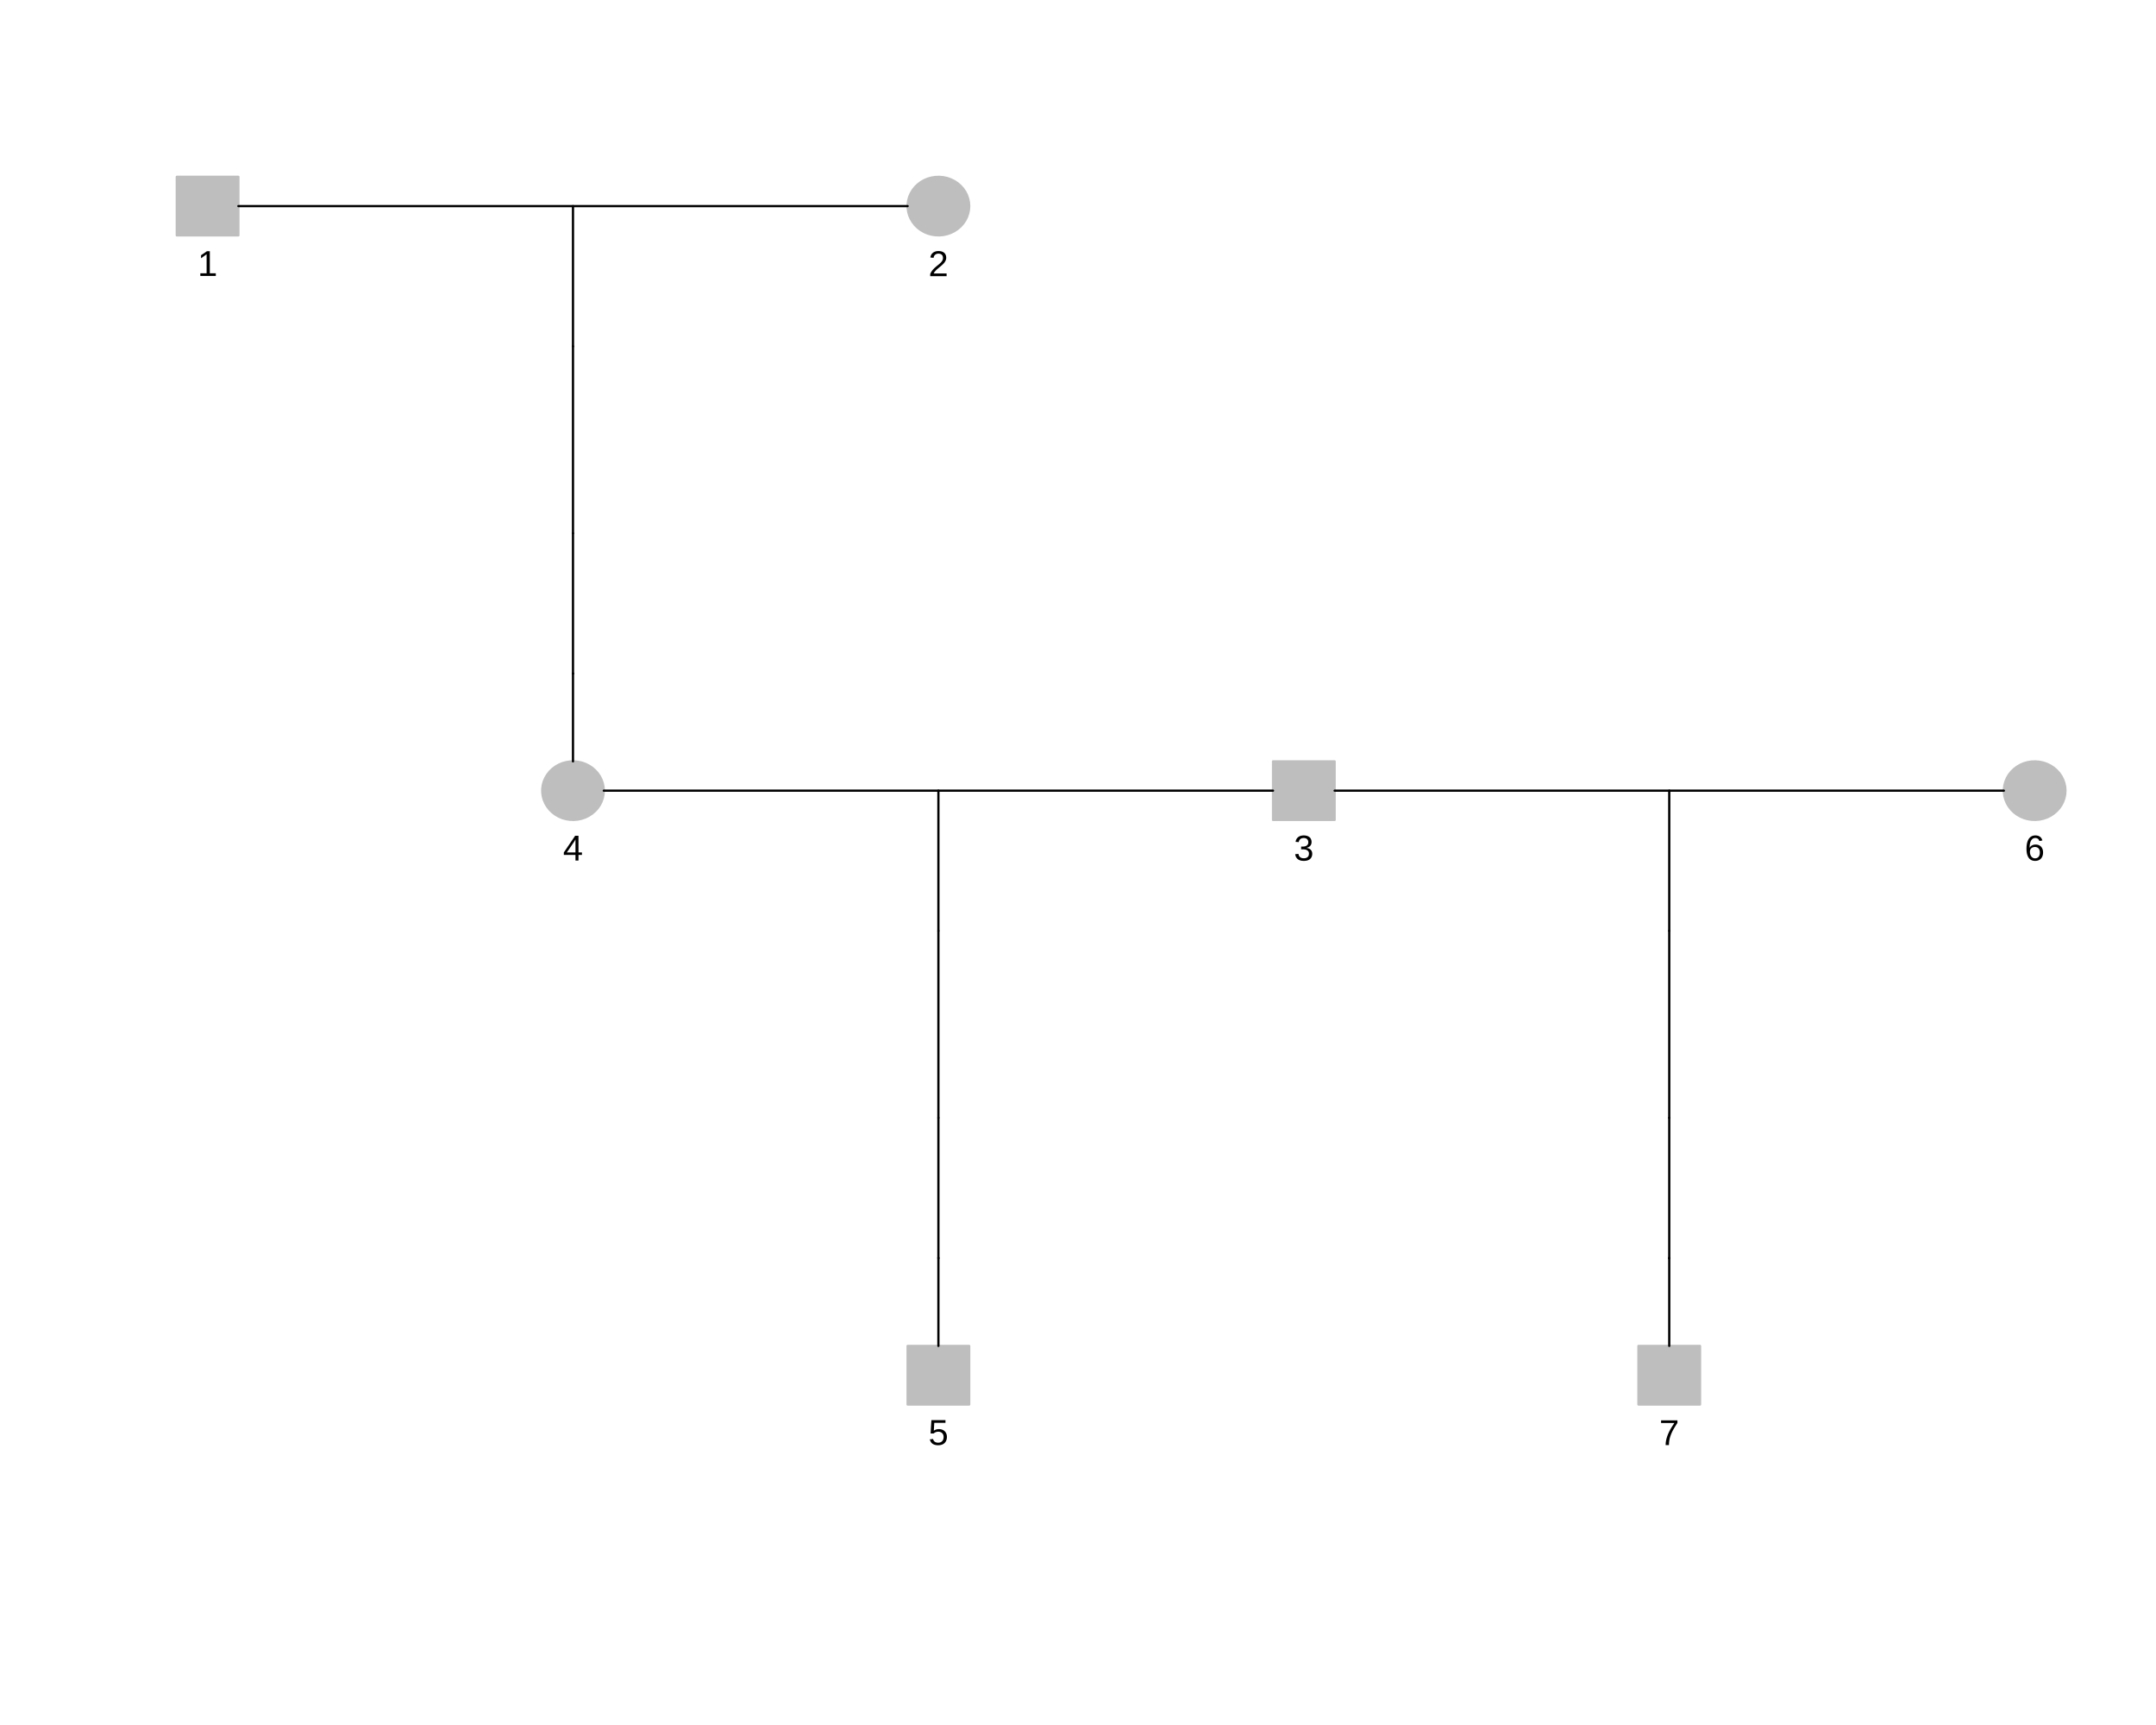
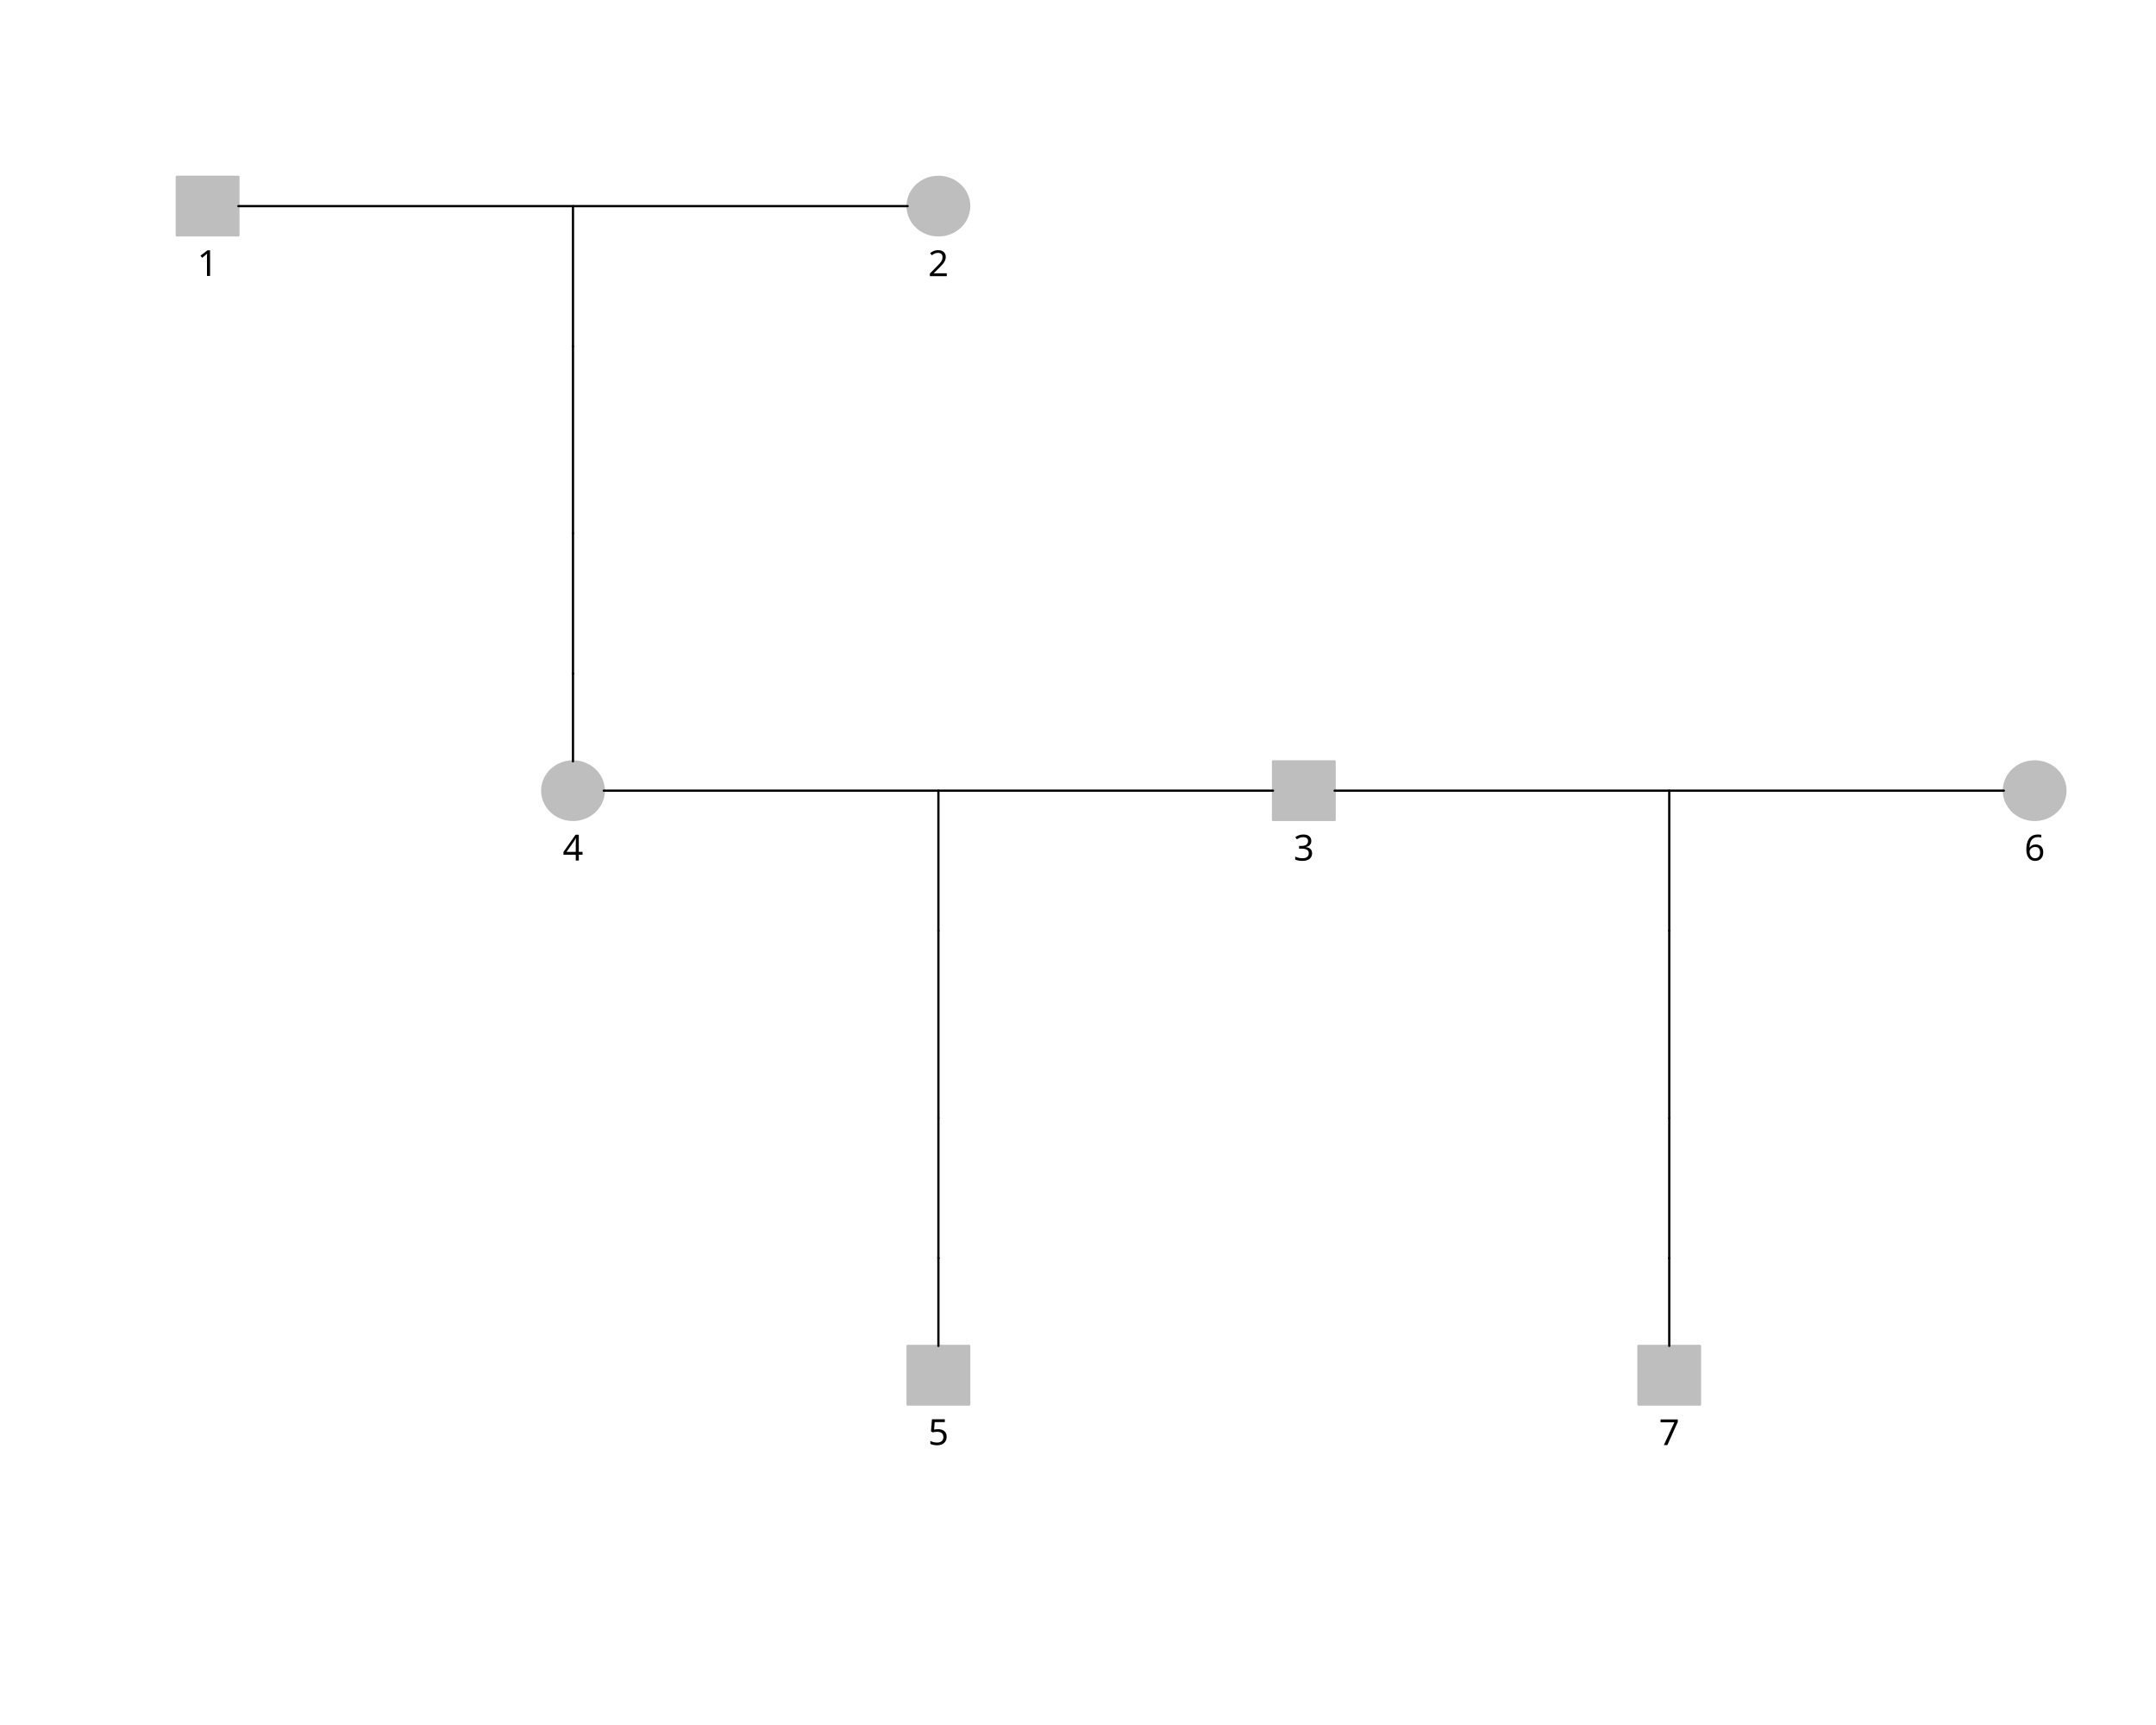
<svg xmlns="http://www.w3.org/2000/svg" class="svglite" data-engine-version="2.0" width="720.00pt" height="576.00pt" viewBox="0 0 720.00 576.00">
  <defs>
    <style type="text/css">
    .svglite line, .svglite polyline, .svglite polygon, .svglite path, .svglite rect, .svglite circle {
      fill: none;
      stroke: #000000;
      stroke-linecap: round;
      stroke-linejoin: round;
      stroke-miterlimit: 10.00;
    }
  </style>
  </defs>
  <rect width="100%" height="100%" style="stroke: none; fill: #FFFFFF;" />
  <defs>
    <clipPath id="cpMC4wMHw3MjAuMDB8MC4wMHw1NzYuMDA=">
      <rect x="0.00" y="0.00" width="720.00" height="576.00" />
    </clipPath>
  </defs>
  <g clip-path="url(#cpMC4wMHw3MjAuMDB8MC4wMHw1NzYuMDA=)">
    <polygon points="59.04,59.04 59.04,78.60 79.61,78.60 79.61,59.04 " style="stroke-width: 0.75; stroke: #BEBEBE; fill: #BEBEBE;" />
    <polygon points="201.64,264.01 201.55,265.26 201.30,266.49 200.89,267.68 200.32,268.81 199.60,269.86 198.74,270.81 197.77,271.65 196.69,272.37 195.52,272.95 194.28,273.38 193.00,273.66 191.68,273.78 190.37,273.74 189.07,273.54 187.80,273.19 186.60,272.68 185.47,272.03 184.44,271.25 183.52,270.35 182.74,269.34 182.09,268.25 181.59,267.09 181.26,265.88 181.09,264.64 181.09,263.38 181.26,262.14 181.59,260.93 182.09,259.77 182.74,258.67 183.52,257.67 184.44,256.77 185.47,255.99 186.60,255.34 187.80,254.83 189.07,254.48 190.37,254.28 191.68,254.24 193.00,254.36 194.28,254.63 195.52,255.07 196.69,255.65 197.77,256.36 198.74,257.21 199.60,258.16 200.32,259.21 200.89,260.34 201.30,261.53 201.55,262.76 201.64,264.01 " style="stroke-width: 0.75; stroke: #BEBEBE; fill: #BEBEBE;" />
    <polygon points="303.10,449.42 303.10,468.98 323.67,468.98 323.67,449.42 " style="stroke-width: 0.75; stroke: #BEBEBE; fill: #BEBEBE;" />
    <polygon points="323.67,68.82 323.58,70.07 323.33,71.30 322.92,72.49 322.35,73.62 321.63,74.67 320.77,75.62 319.80,76.46 318.72,77.18 317.55,77.76 316.31,78.19 315.03,78.47 313.71,78.59 312.40,78.55 311.10,78.35 309.83,78.00 308.63,77.49 307.50,76.84 306.47,76.06 305.55,75.16 304.77,74.15 304.12,73.06 303.62,71.90 303.29,70.69 303.12,69.44 303.12,68.19 303.29,66.95 303.62,65.74 304.12,64.58 304.77,63.48 305.55,62.48 306.47,61.58 307.50,60.80 308.63,60.15 309.83,59.64 311.10,59.29 312.40,59.09 313.71,59.05 315.03,59.17 316.31,59.44 317.55,59.88 318.72,60.46 319.80,61.17 320.77,62.02 321.63,62.97 322.35,64.02 322.92,65.15 323.33,66.34 323.58,67.57 323.67,68.82 " style="stroke-width: 0.75; stroke: #BEBEBE; fill: #BEBEBE;" />
    <polygon points="425.13,254.23 425.13,273.79 445.70,273.79 445.70,254.23 " style="stroke-width: 0.75; stroke: #BEBEBE; fill: #BEBEBE;" />
    <polygon points="547.16,449.42 547.16,468.98 567.73,468.98 567.73,449.42 " style="stroke-width: 0.75; stroke: #BEBEBE; fill: #BEBEBE;" />
    <polygon points="689.76,264.01 689.68,265.26 689.42,266.49 689.01,267.68 688.44,268.81 687.72,269.86 686.86,270.81 685.89,271.65 684.81,272.37 683.64,272.95 682.40,273.38 681.12,273.66 679.81,273.78 678.49,273.74 677.19,273.54 675.92,273.19 674.72,272.68 673.59,272.03 672.56,271.25 671.65,270.35 670.86,269.34 670.21,268.25 669.72,267.09 669.38,265.88 669.21,264.64 669.21,263.38 669.38,262.14 669.72,260.93 670.21,259.77 670.86,258.67 671.65,257.67 672.56,256.77 673.59,255.99 674.72,255.34 675.92,254.83 677.19,254.48 678.49,254.28 679.81,254.24 681.12,254.36 682.40,254.63 683.64,255.07 684.81,255.65 685.89,256.36 686.86,257.21 687.72,258.16 688.44,259.21 689.01,260.34 689.42,261.53 689.68,262.76 689.76,264.01 " style="stroke-width: 0.75; stroke: #BEBEBE; fill: #BEBEBE;" />
-     <path d="M 66.90 92.15 L 66.90 91.25 L 69.00 91.25 L 69.00 84.90 L 67.14 86.23 L 67.14 85.23 L 69.09 83.89 L 70.07 83.89 L 70.07 91.25 L 72.07 91.25 L 72.07 92.15 L 66.90 92.15 Z" style="fill-rule: nonzero; fill: #000000; stroke-width: 0.75; stroke: none;" />
-     <path d="M 193.18 285.47 L 193.18 287.34 L 192.18 287.34 L 192.18 285.47 L 188.29 285.47 L 188.29 284.65 L 192.07 279.08 L 193.18 279.08 L 193.18 284.64 L 194.34 284.64 L 194.34 285.47 L 193.18 285.47 ZM 192.18 280.27 L 192.18 280.27 L 192.18 280.28 L 192.18 280.29 L 192.17 280.29 L 192.17 280.30 L 192.16 280.32 L 192.16 280.33 L 192.15 280.34 L 192.14 280.36 L 192.13 280.37 L 192.12 280.39 L 192.12 280.39 L 192.12 280.41 L 192.11 280.42 L 192.10 280.44 L 192.09 280.46 L 192.08 280.48 L 192.06 280.50 L 192.05 280.52 L 192.04 280.54 L 192.03 280.56 L 192.02 280.58 L 192.02 280.58 L 192.01 280.60 L 192.00 280.62 L 191.98 280.64 L 191.97 280.66 L 191.96 280.68 L 191.95 280.70 L 191.93 280.73 L 191.92 280.75 L 191.91 280.77 L 191.90 280.79 L 191.90 280.79 L 191.88 280.81 L 191.87 280.83 L 191.86 280.85 L 191.85 280.87 L 191.84 280.89 L 191.83 280.91 L 191.82 280.92 L 191.81 280.94 L 191.80 280.95 L 191.79 280.97 L 189.68 284.09 L 189.68 284.09 L 189.67 284.10 L 189.66 284.11 L 189.66 284.12 L 189.65 284.13 L 189.64 284.14 L 189.63 284.15 L 189.62 284.17 L 189.61 284.18 L 189.60 284.19 L 189.59 284.21 L 189.59 284.21 L 189.58 284.22 L 189.57 284.24 L 189.56 284.26 L 189.54 284.27 L 189.53 284.29 L 189.52 284.30 L 189.51 284.32 L 189.50 284.33 L 189.49 284.35 L 189.48 284.37 L 189.48 284.37 L 189.46 284.38 L 189.45 284.40 L 189.44 284.41 L 189.43 284.43 L 189.42 284.44 L 189.41 284.46 L 189.39 284.47 L 189.38 284.49 L 189.37 284.50 L 189.36 284.52 L 189.36 284.52 L 189.35 284.53 L 189.34 284.55 L 189.33 284.56 L 189.32 284.57 L 189.31 284.59 L 189.30 284.60 L 189.29 284.61 L 189.28 284.62 L 189.27 284.63 L 189.27 284.64 L 192.18 284.64 L 192.18 280.27 Z" style="fill-rule: nonzero; fill: #000000; stroke-width: 0.75; stroke: none;" />
-     <path d="M 316.22 479.78 L 316.22 479.78 L 316.22 479.90 L 316.21 480.02 L 316.20 480.14 L 316.19 480.26 L 316.17 480.38 L 316.15 480.49 L 316.13 480.60 L 316.10 480.71 L 316.07 480.81 L 316.03 480.92 L 316.03 480.92 L 315.99 481.02 L 315.95 481.12 L 315.90 481.21 L 315.85 481.31 L 315.80 481.40 L 315.74 481.49 L 315.68 481.57 L 315.61 481.65 L 315.55 481.73 L 315.47 481.81 L 315.47 481.81 L 315.40 481.88 L 315.32 481.95 L 315.24 482.01 L 315.15 482.08 L 315.06 482.14 L 314.97 482.19 L 314.87 482.24 L 314.77 482.29 L 314.66 482.34 L 314.55 482.38 L 314.55 482.38 L 314.44 482.42 L 314.33 482.46 L 314.21 482.49 L 314.09 482.51 L 313.96 482.54 L 313.84 482.55 L 313.70 482.57 L 313.57 482.58 L 313.43 482.58 L 313.29 482.59 L 313.29 482.59 L 313.16 482.59 L 313.03 482.58 L 312.91 482.57 L 312.79 482.56 L 312.68 482.55 L 312.57 482.53 L 312.46 482.51 L 312.35 482.49 L 312.25 482.46 L 312.15 482.43 L 312.15 482.43 L 312.06 482.40 L 311.97 482.37 L 311.88 482.33 L 311.79 482.29 L 311.71 482.25 L 311.63 482.21 L 311.55 482.17 L 311.48 482.12 L 311.41 482.07 L 311.34 482.02 L 311.34 482.02 L 311.27 481.96 L 311.21 481.91 L 311.15 481.85 L 311.09 481.79 L 311.04 481.73 L 310.98 481.66 L 310.94 481.60 L 310.89 481.53 L 310.84 481.46 L 310.80 481.39 L 310.80 481.39 L 310.77 481.32 L 310.73 481.25 L 310.70 481.17 L 310.67 481.10 L 310.64 481.02 L 310.61 480.94 L 310.59 480.87 L 310.57 480.79 L 310.55 480.71 L 310.53 480.62 L 311.59 480.50 L 311.59 480.50 L 311.61 480.55 L 311.62 480.59 L 311.64 480.64 L 311.65 480.69 L 311.67 480.73 L 311.69 480.78 L 311.71 480.82 L 311.73 480.87 L 311.75 480.91 L 311.78 480.96 L 311.78 480.96 L 311.80 481.00 L 311.83 481.04 L 311.85 481.08 L 311.88 481.12 L 311.91 481.16 L 311.95 481.20 L 311.98 481.24 L 312.02 481.28 L 312.05 481.32 L 312.09 481.35 L 312.09 481.35 L 312.13 481.38 L 312.18 481.42 L 312.22 481.45 L 312.27 481.48 L 312.32 481.50 L 312.37 481.53 L 312.42 481.56 L 312.48 481.58 L 312.53 481.60 L 312.59 481.63 L 312.59 481.63 L 312.65 481.64 L 312.72 481.66 L 312.78 481.68 L 312.85 481.69 L 312.92 481.70 L 312.99 481.71 L 313.07 481.72 L 313.15 481.72 L 313.23 481.72 L 313.31 481.73 L 313.31 481.73 L 313.39 481.72 L 313.47 481.72 L 313.55 481.71 L 313.63 481.71 L 313.70 481.69 L 313.78 481.68 L 313.85 481.67 L 313.92 481.65 L 313.99 481.63 L 314.06 481.60 L 314.06 481.60 L 314.12 481.58 L 314.19 481.55 L 314.25 481.51 L 314.31 481.48 L 314.36 481.44 L 314.42 481.41 L 314.47 481.36 L 314.53 481.32 L 314.58 481.28 L 314.62 481.23 L 314.62 481.23 L 314.67 481.18 L 314.72 481.12 L 314.76 481.07 L 314.80 481.01 L 314.84 480.95 L 314.87 480.89 L 314.91 480.83 L 314.94 480.76 L 314.97 480.69 L 314.99 480.62 L 314.99 480.62 L 315.02 480.55 L 315.04 480.48 L 315.06 480.40 L 315.08 480.32 L 315.09 480.24 L 315.10 480.16 L 315.11 480.07 L 315.12 479.98 L 315.12 479.90 L 315.12 479.80 L 315.12 479.80 L 315.12 479.73 L 315.12 479.65 L 315.11 479.58 L 315.10 479.51 L 315.09 479.44 L 315.08 479.37 L 315.06 479.30 L 315.04 479.24 L 315.02 479.17 L 315.00 479.11 L 315.00 479.11 L 314.97 479.04 L 314.95 478.98 L 314.92 478.92 L 314.88 478.86 L 314.85 478.81 L 314.81 478.75 L 314.78 478.70 L 314.73 478.65 L 314.69 478.60 L 314.65 478.56 L 314.65 478.56 L 314.60 478.51 L 314.55 478.47 L 314.50 478.42 L 314.45 478.39 L 314.39 478.35 L 314.34 478.31 L 314.28 478.28 L 314.21 478.25 L 314.15 478.22 L 314.08 478.19 L 314.08 478.19 L 314.02 478.17 L 313.95 478.15 L 313.88 478.13 L 313.81 478.11 L 313.73 478.10 L 313.66 478.08 L 313.58 478.08 L 313.50 478.07 L 313.42 478.06 L 313.33 478.06 L 313.33 478.06 L 313.28 478.06 L 313.23 478.07 L 313.18 478.07 L 313.13 478.07 L 313.08 478.08 L 313.03 478.08 L 312.99 478.09 L 312.94 478.09 L 312.89 478.10 L 312.85 478.11 L 312.85 478.11 L 312.80 478.12 L 312.76 478.13 L 312.72 478.14 L 312.68 478.15 L 312.63 478.17 L 312.59 478.18 L 312.55 478.19 L 312.51 478.21 L 312.47 478.22 L 312.43 478.24 L 312.43 478.24 L 312.40 478.26 L 312.36 478.27 L 312.32 478.29 L 312.29 478.31 L 312.25 478.33 L 312.22 478.35 L 312.18 478.37 L 312.15 478.39 L 312.12 478.41 L 312.09 478.43 L 312.09 478.43 L 312.06 478.45 L 312.03 478.48 L 312.00 478.50 L 311.97 478.52 L 311.94 478.54 L 311.91 478.56 L 311.88 478.59 L 311.85 478.61 L 311.83 478.63 L 311.80 478.66 L 310.77 478.66 L 311.04 474.21 L 315.74 474.21 L 315.74 475.11 L 312.00 475.11 L 311.85 477.73 L 311.85 477.73 L 311.90 477.69 L 311.96 477.65 L 312.03 477.61 L 312.09 477.57 L 312.16 477.53 L 312.23 477.49 L 312.31 477.46 L 312.39 477.42 L 312.47 477.39 L 312.55 477.36 L 312.55 477.36 L 312.64 477.33 L 312.72 477.30 L 312.82 477.28 L 312.91 477.26 L 313.01 477.24 L 313.11 477.23 L 313.22 477.22 L 313.33 477.21 L 313.44 477.20 L 313.55 477.20 L 313.55 477.20 L 313.67 477.20 L 313.79 477.21 L 313.91 477.22 L 314.02 477.23 L 314.14 477.25 L 314.25 477.27 L 314.35 477.29 L 314.46 477.32 L 314.56 477.35 L 314.66 477.39 L 314.66 477.39 L 314.76 477.43 L 314.85 477.47 L 314.94 477.52 L 315.03 477.56 L 315.11 477.62 L 315.20 477.67 L 315.28 477.73 L 315.35 477.79 L 315.43 477.86 L 315.50 477.92 L 315.50 477.92 L 315.56 477.99 L 315.63 478.06 L 315.69 478.14 L 315.75 478.22 L 315.80 478.30 L 315.85 478.38 L 315.90 478.46 L 315.95 478.55 L 315.99 478.64 L 316.03 478.74 L 316.03 478.74 L 316.07 478.83 L 316.10 478.93 L 316.13 479.03 L 316.15 479.13 L 316.17 479.24 L 316.19 479.34 L 316.20 479.45 L 316.21 479.56 L 316.22 479.67 L 316.22 479.78 Z" style="fill-rule: nonzero; fill: #000000; stroke-width: 0.75; stroke: none;" />
-     <path d="M 310.65 92.21 L 310.65 91.47 L 310.65 91.47 L 310.71 91.33 L 310.78 91.20 L 310.84 91.07 L 310.91 90.94 L 310.98 90.82 L 311.06 90.70 L 311.13 90.59 L 311.21 90.47 L 311.29 90.36 L 311.38 90.26 L 311.38 90.26 L 311.47 90.15 L 311.55 90.05 L 311.64 89.95 L 311.73 89.85 L 311.82 89.76 L 311.91 89.66 L 312.01 89.57 L 312.10 89.48 L 312.19 89.39 L 312.29 89.31 L 312.29 89.31 L 312.38 89.22 L 312.48 89.14 L 312.57 89.06 L 312.66 88.98 L 312.76 88.90 L 312.85 88.82 L 312.94 88.74 L 313.04 88.67 L 313.13 88.59 L 313.22 88.52 L 313.22 88.52 L 313.32 88.45 L 313.41 88.37 L 313.50 88.30 L 313.58 88.23 L 313.67 88.15 L 313.75 88.08 L 313.83 88.01 L 313.91 87.94 L 313.99 87.86 L 314.07 87.79 L 314.07 87.79 L 314.14 87.72 L 314.21 87.64 L 314.28 87.57 L 314.34 87.49 L 314.41 87.42 L 314.46 87.34 L 314.52 87.27 L 314.57 87.19 L 314.62 87.11 L 314.67 87.03 L 314.67 87.03 L 314.72 86.95 L 314.76 86.87 L 314.79 86.78 L 314.82 86.69 L 314.85 86.60 L 314.87 86.51 L 314.88 86.42 L 314.90 86.32 L 314.90 86.23 L 314.91 86.13 L 314.91 86.13 L 314.90 86.06 L 314.90 85.99 L 314.90 85.92 L 314.89 85.86 L 314.88 85.80 L 314.87 85.74 L 314.85 85.68 L 314.84 85.62 L 314.82 85.57 L 314.80 85.51 L 314.80 85.51 L 314.78 85.46 L 314.75 85.41 L 314.73 85.36 L 314.70 85.31 L 314.67 85.26 L 314.64 85.22 L 314.61 85.18 L 314.57 85.14 L 314.53 85.10 L 314.50 85.06 L 314.50 85.06 L 314.45 85.03 L 314.41 84.99 L 314.37 84.96 L 314.32 84.93 L 314.28 84.90 L 314.23 84.88 L 314.18 84.85 L 314.12 84.83 L 314.07 84.81 L 314.01 84.79 L 314.01 84.79 L 313.96 84.77 L 313.90 84.76 L 313.84 84.74 L 313.78 84.73 L 313.72 84.72 L 313.66 84.71 L 313.60 84.71 L 313.53 84.70 L 313.47 84.70 L 313.40 84.70 L 313.40 84.70 L 313.34 84.70 L 313.27 84.70 L 313.21 84.71 L 313.15 84.71 L 313.09 84.72 L 313.03 84.73 L 312.97 84.74 L 312.92 84.75 L 312.86 84.77 L 312.80 84.79 L 312.80 84.79 L 312.75 84.80 L 312.69 84.82 L 312.64 84.85 L 312.59 84.87 L 312.54 84.90 L 312.49 84.92 L 312.44 84.95 L 312.40 84.98 L 312.35 85.01 L 312.31 85.05 L 312.31 85.05 L 312.27 85.09 L 312.23 85.12 L 312.19 85.16 L 312.15 85.20 L 312.11 85.25 L 312.08 85.29 L 312.04 85.34 L 312.01 85.39 L 311.98 85.44 L 311.95 85.49 L 311.95 85.49 L 311.93 85.54 L 311.90 85.60 L 311.88 85.65 L 311.86 85.71 L 311.84 85.77 L 311.82 85.83 L 311.81 85.89 L 311.80 85.96 L 311.79 86.02 L 311.78 86.09 L 310.70 85.99 L 310.70 85.99 L 310.71 85.90 L 310.73 85.82 L 310.74 85.73 L 310.76 85.64 L 310.79 85.56 L 310.81 85.48 L 310.84 85.39 L 310.87 85.31 L 310.91 85.23 L 310.94 85.15 L 310.94 85.15 L 310.98 85.08 L 311.03 85.00 L 311.07 84.93 L 311.12 84.86 L 311.17 84.79 L 311.23 84.72 L 311.29 84.65 L 311.35 84.59 L 311.41 84.53 L 311.48 84.47 L 311.48 84.47 L 311.55 84.41 L 311.62 84.35 L 311.69 84.30 L 311.77 84.25 L 311.85 84.20 L 311.93 84.16 L 312.02 84.11 L 312.11 84.07 L 312.20 84.04 L 312.29 84.00 L 312.29 84.00 L 312.39 83.97 L 312.49 83.94 L 312.59 83.91 L 312.70 83.89 L 312.81 83.87 L 312.92 83.86 L 313.04 83.85 L 313.15 83.84 L 313.28 83.83 L 313.40 83.83 L 313.40 83.83 L 313.52 83.83 L 313.64 83.84 L 313.76 83.84 L 313.87 83.85 L 313.98 83.87 L 314.09 83.88 L 314.19 83.90 L 314.30 83.92 L 314.40 83.95 L 314.50 83.98 L 314.50 83.98 L 314.59 84.01 L 314.68 84.04 L 314.77 84.08 L 314.86 84.12 L 314.94 84.16 L 315.02 84.20 L 315.09 84.25 L 315.17 84.30 L 315.24 84.35 L 315.30 84.41 L 315.30 84.41 L 315.37 84.47 L 315.43 84.53 L 315.49 84.59 L 315.55 84.66 L 315.60 84.73 L 315.65 84.80 L 315.69 84.88 L 315.74 84.96 L 315.78 85.04 L 315.81 85.12 L 315.81 85.12 L 315.85 85.21 L 315.88 85.29 L 315.90 85.38 L 315.93 85.48 L 315.95 85.57 L 315.96 85.67 L 315.97 85.77 L 315.98 85.88 L 315.99 85.98 L 315.99 86.09 L 315.99 86.09 L 315.99 86.17 L 315.98 86.26 L 315.98 86.34 L 315.96 86.42 L 315.95 86.50 L 315.93 86.58 L 315.91 86.65 L 315.89 86.73 L 315.87 86.81 L 315.84 86.88 L 315.84 86.88 L 315.81 86.96 L 315.77 87.03 L 315.74 87.10 L 315.70 87.18 L 315.66 87.25 L 315.62 87.32 L 315.58 87.39 L 315.54 87.46 L 315.49 87.53 L 315.44 87.60 L 315.44 87.60 L 315.39 87.67 L 315.34 87.73 L 315.28 87.80 L 315.23 87.87 L 315.17 87.93 L 315.11 88.00 L 315.05 88.06 L 314.99 88.13 L 314.93 88.19 L 314.86 88.25 L 314.86 88.25 L 314.80 88.32 L 314.73 88.38 L 314.66 88.44 L 314.60 88.51 L 314.53 88.57 L 314.46 88.63 L 314.39 88.69 L 314.32 88.75 L 314.25 88.81 L 314.18 88.88 L 314.18 88.88 L 314.11 88.93 L 314.04 88.99 L 313.96 89.05 L 313.89 89.11 L 313.82 89.17 L 313.75 89.23 L 313.68 89.29 L 313.60 89.35 L 313.53 89.41 L 313.46 89.47 L 313.46 89.47 L 313.39 89.53 L 313.31 89.59 L 313.24 89.65 L 313.17 89.71 L 313.11 89.77 L 313.04 89.83 L 312.97 89.89 L 312.90 89.95 L 312.84 90.00 L 312.77 90.06 L 312.77 90.06 L 312.71 90.12 L 312.65 90.18 L 312.59 90.25 L 312.53 90.31 L 312.47 90.37 L 312.42 90.43 L 312.36 90.49 L 312.31 90.55 L 312.26 90.61 L 312.20 90.67 L 312.20 90.67 L 312.15 90.74 L 312.11 90.80 L 312.06 90.86 L 312.02 90.92 L 311.98 90.99 L 311.94 91.05 L 311.91 91.11 L 311.87 91.18 L 311.84 91.25 L 311.81 91.31 L 316.12 91.31 L 316.12 92.21 L 310.65 92.21 Z" style="fill-rule: nonzero; fill: #000000; stroke-width: 0.75; stroke: none;" />
-     <path d="M 438.22 285.06 L 438.22 285.06 L 438.22 285.17 L 438.22 285.28 L 438.21 285.39 L 438.19 285.50 L 438.18 285.60 L 438.16 285.70 L 438.13 285.80 L 438.10 285.89 L 438.07 285.99 L 438.04 286.08 L 438.04 286.08 L 438.00 286.16 L 437.96 286.25 L 437.91 286.33 L 437.86 286.41 L 437.81 286.49 L 437.76 286.56 L 437.70 286.63 L 437.63 286.70 L 437.57 286.77 L 437.50 286.83 L 437.50 286.83 L 437.43 286.89 L 437.35 286.95 L 437.27 287.00 L 437.19 287.05 L 437.10 287.10 L 437.01 287.15 L 436.92 287.19 L 436.82 287.23 L 436.72 287.27 L 436.62 287.30 L 436.62 287.30 L 436.51 287.33 L 436.40 287.36 L 436.29 287.38 L 436.18 287.40 L 436.06 287.42 L 435.94 287.43 L 435.81 287.44 L 435.69 287.45 L 435.56 287.46 L 435.42 287.46 L 435.42 287.46 L 435.27 287.46 L 435.13 287.45 L 434.99 287.44 L 434.85 287.43 L 434.72 287.41 L 434.59 287.39 L 434.47 287.37 L 434.35 287.34 L 434.24 287.31 L 434.13 287.27 L 434.13 287.27 L 434.03 287.23 L 433.93 287.19 L 433.83 287.14 L 433.74 287.10 L 433.65 287.05 L 433.57 287.00 L 433.49 286.94 L 433.41 286.89 L 433.34 286.83 L 433.27 286.77 L 433.27 286.77 L 433.20 286.70 L 433.14 286.64 L 433.08 286.57 L 433.02 286.50 L 432.97 286.43 L 432.92 286.36 L 432.88 286.28 L 432.83 286.21 L 432.79 286.13 L 432.76 286.05 L 432.76 286.05 L 432.73 285.97 L 432.69 285.89 L 432.67 285.81 L 432.64 285.72 L 432.62 285.64 L 432.60 285.56 L 432.58 285.47 L 432.56 285.39 L 432.55 285.31 L 432.54 285.22 L 433.63 285.12 L 433.63 285.12 L 433.64 285.19 L 433.65 285.25 L 433.66 285.31 L 433.67 285.37 L 433.69 285.43 L 433.71 285.49 L 433.73 285.55 L 433.75 285.61 L 433.77 285.66 L 433.80 285.72 L 433.80 285.72 L 433.82 285.77 L 433.85 285.82 L 433.88 285.87 L 433.91 285.92 L 433.95 285.97 L 433.98 286.01 L 434.02 286.06 L 434.06 286.10 L 434.10 286.14 L 434.14 286.18 L 434.14 286.18 L 434.19 286.22 L 434.23 286.25 L 434.28 286.29 L 434.33 286.32 L 434.38 286.35 L 434.44 286.38 L 434.49 286.41 L 434.55 286.43 L 434.61 286.46 L 434.67 286.48 L 434.67 286.48 L 434.74 286.50 L 434.81 286.52 L 434.87 286.53 L 434.95 286.55 L 435.02 286.56 L 435.10 286.57 L 435.17 286.58 L 435.26 286.58 L 435.34 286.58 L 435.42 286.59 L 435.42 286.59 L 435.58 286.58 L 435.73 286.57 L 435.87 286.55 L 436.01 286.52 L 436.13 286.49 L 436.26 286.44 L 436.37 286.39 L 436.48 286.33 L 436.58 286.27 L 436.67 286.19 L 436.67 286.19 L 436.76 286.11 L 436.84 286.02 L 436.91 285.92 L 436.96 285.82 L 437.01 285.70 L 437.06 285.58 L 437.09 285.46 L 437.11 285.32 L 437.12 285.18 L 437.13 285.03 L 437.13 285.03 L 437.13 284.94 L 437.12 284.85 L 437.11 284.77 L 437.10 284.69 L 437.08 284.61 L 437.06 284.54 L 437.03 284.48 L 437.00 284.41 L 436.96 284.35 L 436.92 284.29 L 436.92 284.29 L 436.88 284.24 L 436.84 284.19 L 436.79 284.14 L 436.75 284.09 L 436.70 284.05 L 436.65 284.00 L 436.59 283.96 L 436.54 283.93 L 436.48 283.89 L 436.42 283.86 L 436.42 283.86 L 436.36 283.83 L 436.30 283.80 L 436.24 283.78 L 436.17 283.75 L 436.11 283.73 L 436.04 283.71 L 435.97 283.69 L 435.90 283.67 L 435.83 283.66 L 435.76 283.65 L 435.76 283.65 L 435.69 283.64 L 435.63 283.63 L 435.56 283.62 L 435.49 283.62 L 435.43 283.61 L 435.36 283.61 L 435.30 283.60 L 435.24 283.60 L 435.17 283.60 L 435.11 283.60 L 434.52 283.60 L 434.52 282.68 L 435.09 282.68 L 435.09 282.68 L 435.15 282.68 L 435.21 282.68 L 435.27 282.68 L 435.33 282.67 L 435.39 282.67 L 435.46 282.66 L 435.52 282.65 L 435.58 282.65 L 435.65 282.64 L 435.71 282.62 L 435.71 282.62 L 435.77 282.61 L 435.84 282.59 L 435.90 282.58 L 435.96 282.56 L 436.02 282.54 L 436.08 282.51 L 436.13 282.49 L 436.19 282.46 L 436.24 282.43 L 436.30 282.40 L 436.30 282.40 L 436.35 282.37 L 436.40 282.33 L 436.45 282.29 L 436.50 282.25 L 436.54 282.21 L 436.58 282.16 L 436.63 282.12 L 436.66 282.07 L 436.70 282.02 L 436.74 281.96 L 436.74 281.96 L 436.77 281.91 L 436.80 281.85 L 436.83 281.78 L 436.85 281.72 L 436.87 281.65 L 436.88 281.58 L 436.90 281.50 L 436.91 281.42 L 436.91 281.34 L 436.91 281.26 L 436.91 281.26 L 436.91 281.13 L 436.90 281.01 L 436.88 280.89 L 436.85 280.77 L 436.81 280.67 L 436.77 280.57 L 436.72 280.47 L 436.66 280.38 L 436.59 280.29 L 436.52 280.22 L 436.52 280.22 L 436.44 280.14 L 436.35 280.08 L 436.25 280.02 L 436.15 279.97 L 436.04 279.93 L 435.92 279.89 L 435.79 279.86 L 435.66 279.84 L 435.52 279.83 L 435.37 279.83 L 435.37 279.83 L 435.23 279.83 L 435.10 279.84 L 434.97 279.86 L 434.85 279.89 L 434.73 279.92 L 434.62 279.96 L 434.52 280.00 L 434.42 280.06 L 434.32 280.12 L 434.23 280.19 L 434.23 280.19 L 434.15 280.26 L 434.08 280.34 L 434.01 280.43 L 433.95 280.52 L 433.90 280.62 L 433.85 280.72 L 433.81 280.83 L 433.78 280.95 L 433.75 281.07 L 433.74 281.19 L 432.68 281.11 L 432.68 281.11 L 432.69 281.00 L 432.71 280.90 L 432.73 280.80 L 432.75 280.70 L 432.78 280.60 L 432.81 280.51 L 432.85 280.42 L 432.89 280.33 L 432.93 280.25 L 432.97 280.16 L 432.97 280.16 L 433.02 280.08 L 433.07 280.01 L 433.13 279.93 L 433.18 279.86 L 433.24 279.79 L 433.30 279.73 L 433.36 279.67 L 433.43 279.61 L 433.50 279.55 L 433.57 279.50 L 433.57 279.50 L 433.64 279.44 L 433.72 279.39 L 433.79 279.35 L 433.87 279.30 L 433.95 279.26 L 434.04 279.22 L 434.12 279.19 L 434.21 279.15 L 434.30 279.12 L 434.39 279.10 L 434.39 279.10 L 434.49 279.07 L 434.58 279.05 L 434.68 279.03 L 434.77 279.01 L 434.87 279.00 L 434.97 278.98 L 435.07 278.97 L 435.17 278.97 L 435.27 278.96 L 435.38 278.96 L 435.38 278.96 L 435.51 278.96 L 435.65 278.97 L 435.77 278.98 L 435.90 278.99 L 436.02 279.01 L 436.14 279.03 L 436.25 279.05 L 436.36 279.07 L 436.47 279.10 L 436.57 279.14 L 436.57 279.14 L 436.66 279.17 L 436.76 279.21 L 436.85 279.25 L 436.94 279.29 L 437.02 279.34 L 437.10 279.39 L 437.17 279.44 L 437.25 279.49 L 437.32 279.55 L 437.38 279.61 L 437.38 279.61 L 437.44 279.67 L 437.50 279.73 L 437.56 279.79 L 437.61 279.86 L 437.65 279.93 L 437.70 280.00 L 437.74 280.07 L 437.78 280.14 L 437.81 280.22 L 437.84 280.30 L 437.84 280.30 L 437.87 280.38 L 437.90 280.46 L 437.92 280.54 L 437.94 280.63 L 437.96 280.71 L 437.97 280.80 L 437.98 280.88 L 437.99 280.97 L 437.99 281.06 L 438.00 281.15 L 438.00 281.15 L 438.00 281.22 L 437.99 281.29 L 437.99 281.36 L 437.98 281.43 L 437.97 281.50 L 437.96 281.57 L 437.95 281.63 L 437.93 281.70 L 437.92 281.76 L 437.90 281.83 L 437.90 281.83 L 437.88 281.89 L 437.85 281.95 L 437.83 282.01 L 437.80 282.07 L 437.77 282.13 L 437.74 282.18 L 437.70 282.24 L 437.67 282.29 L 437.63 282.34 L 437.59 282.40 L 437.59 282.40 L 437.54 282.45 L 437.50 282.49 L 437.45 282.54 L 437.40 282.59 L 437.35 282.63 L 437.29 282.67 L 437.23 282.71 L 437.17 282.75 L 437.11 282.79 L 437.05 282.83 L 437.05 282.83 L 436.98 282.86 L 436.91 282.90 L 436.84 282.93 L 436.77 282.96 L 436.69 282.99 L 436.61 283.02 L 436.53 283.04 L 436.45 283.06 L 436.36 283.08 L 436.27 283.10 L 436.27 283.13 L 436.27 283.13 L 436.37 283.14 L 436.46 283.15 L 436.55 283.17 L 436.65 283.19 L 436.73 283.21 L 436.82 283.24 L 436.90 283.26 L 436.98 283.29 L 437.06 283.32 L 437.13 283.36 L 437.13 283.36 L 437.21 283.39 L 437.28 283.43 L 437.34 283.47 L 437.41 283.51 L 437.47 283.55 L 437.53 283.59 L 437.59 283.64 L 437.64 283.68 L 437.69 283.73 L 437.74 283.78 L 437.74 283.78 L 437.79 283.84 L 437.84 283.89 L 437.88 283.95 L 437.92 284.00 L 437.95 284.06 L 437.99 284.12 L 438.02 284.18 L 438.05 284.24 L 438.08 284.31 L 438.10 284.37 L 438.10 284.37 L 438.13 284.44 L 438.15 284.50 L 438.16 284.57 L 438.18 284.64 L 438.19 284.71 L 438.21 284.78 L 438.21 284.85 L 438.22 284.92 L 438.22 284.99 L 438.22 285.06 Z" style="fill-rule: nonzero; fill: #000000; stroke-width: 0.75; stroke: none;" />
-     <path d="M 560.18 475.13 L 560.18 475.13 L 560.06 475.32 L 559.93 475.50 L 559.82 475.69 L 559.70 475.88 L 559.58 476.06 L 559.47 476.24 L 559.36 476.42 L 559.25 476.60 L 559.14 476.78 L 559.04 476.96 L 559.04 476.96 L 558.93 477.13 L 558.83 477.31 L 558.74 477.48 L 558.64 477.66 L 558.55 477.83 L 558.46 478.01 L 558.38 478.19 L 558.30 478.36 L 558.22 478.54 L 558.14 478.72 L 558.14 478.72 L 558.07 478.90 L 558.00 479.08 L 557.93 479.26 L 557.87 479.44 L 557.81 479.62 L 557.75 479.80 L 557.70 479.98 L 557.64 480.17 L 557.60 480.36 L 557.55 480.54 L 557.55 480.54 L 557.52 480.73 L 557.48 480.92 L 557.45 481.11 L 557.42 481.31 L 557.40 481.50 L 557.38 481.70 L 557.37 481.91 L 557.36 482.11 L 557.35 482.32 L 557.35 482.53 L 556.25 482.53 L 556.25 482.53 L 556.25 482.33 L 556.26 482.13 L 556.27 481.94 L 556.28 481.74 L 556.31 481.55 L 556.33 481.35 L 556.36 481.16 L 556.40 480.97 L 556.44 480.78 L 556.48 480.59 L 556.48 480.59 L 556.53 480.40 L 556.58 480.21 L 556.64 480.02 L 556.70 479.83 L 556.76 479.64 L 556.82 479.46 L 556.89 479.27 L 556.96 479.09 L 557.04 478.90 L 557.11 478.72 L 557.11 478.72 L 557.20 478.54 L 557.28 478.35 L 557.37 478.17 L 557.45 477.99 L 557.55 477.81 L 557.64 477.63 L 557.74 477.45 L 557.83 477.27 L 557.94 477.09 L 558.04 476.92 L 558.04 476.92 L 558.15 476.74 L 558.25 476.56 L 558.36 476.39 L 558.47 476.21 L 558.58 476.04 L 558.70 475.86 L 558.81 475.69 L 558.93 475.51 L 559.04 475.34 L 559.16 475.17 L 554.72 475.17 L 554.72 474.27 L 560.18 474.27 L 560.18 475.13 Z" style="fill-rule: nonzero; fill: #000000; stroke-width: 0.75; stroke: none;" />
-     <path d="M 682.29 284.64 L 682.29 284.64 L 682.28 284.76 L 682.28 284.88 L 682.27 285.00 L 682.26 285.12 L 682.24 285.24 L 682.22 285.35 L 682.20 285.46 L 682.17 285.57 L 682.14 285.68 L 682.11 285.78 L 682.11 285.78 L 682.07 285.88 L 682.04 285.98 L 681.99 286.08 L 681.95 286.17 L 681.90 286.26 L 681.84 286.35 L 681.79 286.44 L 681.73 286.52 L 681.67 286.60 L 681.60 286.67 L 681.60 286.67 L 681.53 286.75 L 681.46 286.81 L 681.38 286.88 L 681.31 286.94 L 681.23 287.00 L 681.14 287.06 L 681.05 287.11 L 680.96 287.16 L 680.87 287.21 L 680.77 287.25 L 680.77 287.25 L 680.67 287.29 L 680.56 287.33 L 680.46 287.36 L 680.35 287.38 L 680.23 287.41 L 680.12 287.43 L 680.00 287.44 L 679.87 287.45 L 679.75 287.46 L 679.62 287.46 L 679.62 287.46 L 679.48 287.46 L 679.34 287.45 L 679.20 287.43 L 679.07 287.41 L 678.94 287.39 L 678.82 287.36 L 678.70 287.32 L 678.58 287.28 L 678.47 287.24 L 678.36 287.18 L 678.36 287.18 L 678.25 287.13 L 678.15 287.06 L 678.05 287.00 L 677.96 286.92 L 677.87 286.85 L 677.78 286.77 L 677.69 286.68 L 677.61 286.59 L 677.54 286.49 L 677.46 286.39 L 677.46 286.39 L 677.39 286.29 L 677.33 286.17 L 677.26 286.06 L 677.21 285.94 L 677.15 285.81 L 677.10 285.68 L 677.05 285.55 L 677.00 285.41 L 676.96 285.27 L 676.92 285.12 L 676.92 285.12 L 676.89 284.97 L 676.86 284.81 L 676.83 284.65 L 676.81 284.48 L 676.79 284.31 L 676.78 284.14 L 676.76 283.96 L 676.76 283.78 L 676.75 283.59 L 676.75 283.40 L 676.75 283.40 L 676.75 283.19 L 676.76 282.97 L 676.77 282.77 L 676.78 282.57 L 676.80 282.37 L 676.82 282.18 L 676.85 281.99 L 676.88 281.81 L 676.91 281.64 L 676.95 281.47 L 676.95 281.47 L 676.99 281.31 L 677.04 281.15 L 677.09 281.00 L 677.14 280.85 L 677.20 280.71 L 677.26 280.57 L 677.32 280.44 L 677.39 280.31 L 677.46 280.20 L 677.53 280.08 L 677.53 280.08 L 677.61 279.97 L 677.69 279.87 L 677.78 279.77 L 677.86 279.68 L 677.96 279.59 L 678.05 279.51 L 678.15 279.44 L 678.25 279.37 L 678.35 279.30 L 678.46 279.24 L 678.46 279.24 L 678.57 279.19 L 678.69 279.14 L 678.80 279.10 L 678.92 279.06 L 679.05 279.03 L 679.17 279.01 L 679.30 278.99 L 679.43 278.97 L 679.56 278.96 L 679.70 278.96 L 679.70 278.96 L 679.79 278.96 L 679.87 278.97 L 679.95 278.97 L 680.03 278.98 L 680.11 278.98 L 680.19 278.99 L 680.27 279.01 L 680.34 279.02 L 680.42 279.03 L 680.49 279.05 L 680.49 279.05 L 680.57 279.07 L 680.64 279.09 L 680.71 279.11 L 680.78 279.14 L 680.84 279.17 L 680.91 279.20 L 680.97 279.23 L 681.04 279.26 L 681.10 279.30 L 681.16 279.34 L 681.16 279.34 L 681.22 279.38 L 681.28 279.42 L 681.34 279.46 L 681.39 279.51 L 681.45 279.56 L 681.50 279.62 L 681.55 279.67 L 681.60 279.73 L 681.65 279.79 L 681.69 279.85 L 681.69 279.85 L 681.74 279.92 L 681.78 279.99 L 681.82 280.06 L 681.86 280.13 L 681.90 280.21 L 681.93 280.29 L 681.97 280.38 L 682.00 280.46 L 682.03 280.55 L 682.06 280.64 L 681.05 280.83 L 681.05 280.83 L 681.01 280.72 L 680.98 280.62 L 680.93 280.53 L 680.89 280.45 L 680.84 280.37 L 680.78 280.29 L 680.72 280.23 L 680.66 280.16 L 680.59 280.11 L 680.52 280.06 L 680.52 280.06 L 680.45 280.01 L 680.37 279.97 L 680.30 279.94 L 680.22 279.90 L 680.14 279.88 L 680.05 279.86 L 679.96 279.84 L 679.88 279.83 L 679.78 279.82 L 679.69 279.82 L 679.69 279.82 L 679.60 279.82 L 679.52 279.83 L 679.44 279.84 L 679.36 279.85 L 679.28 279.87 L 679.20 279.89 L 679.12 279.92 L 679.05 279.95 L 678.98 279.98 L 678.90 280.02 L 678.90 280.02 L 678.84 280.07 L 678.77 280.11 L 678.70 280.16 L 678.64 280.22 L 678.58 280.28 L 678.52 280.34 L 678.46 280.41 L 678.41 280.48 L 678.36 280.56 L 678.31 280.64 L 678.31 280.64 L 678.26 280.72 L 678.21 280.81 L 678.17 280.90 L 678.13 280.99 L 678.09 281.09 L 678.05 281.20 L 678.02 281.31 L 677.98 281.42 L 677.95 281.54 L 677.93 281.66 L 677.93 281.66 L 677.90 281.78 L 677.88 281.91 L 677.86 282.04 L 677.84 282.18 L 677.83 282.32 L 677.82 282.47 L 677.81 282.62 L 677.80 282.77 L 677.80 282.93 L 677.80 283.09 L 677.80 283.09 L 677.86 282.99 L 677.92 282.89 L 677.99 282.80 L 678.06 282.71 L 678.14 282.62 L 678.23 282.55 L 678.31 282.47 L 678.41 282.40 L 678.50 282.34 L 678.61 282.28 L 678.61 282.28 L 678.71 282.23 L 678.82 282.18 L 678.93 282.14 L 679.05 282.10 L 679.17 282.07 L 679.29 282.05 L 679.41 282.03 L 679.54 282.01 L 679.67 282.01 L 679.80 282.00 L 679.80 282.00 L 679.91 282.00 L 680.02 282.01 L 680.13 282.02 L 680.23 282.03 L 680.34 282.05 L 680.44 282.07 L 680.54 282.09 L 680.63 282.12 L 680.73 282.15 L 680.82 282.18 L 680.82 282.18 L 680.91 282.22 L 681.00 282.26 L 681.08 282.31 L 681.16 282.36 L 681.24 282.41 L 681.32 282.46 L 681.39 282.52 L 681.47 282.58 L 681.53 282.64 L 681.60 282.71 L 681.60 282.71 L 681.66 282.78 L 681.73 282.85 L 681.78 282.93 L 681.84 283.01 L 681.89 283.09 L 681.94 283.17 L 681.98 283.26 L 682.03 283.35 L 682.07 283.45 L 682.10 283.54 L 682.10 283.54 L 682.14 283.64 L 682.17 283.74 L 682.20 283.85 L 682.22 283.95 L 682.24 284.06 L 682.26 284.17 L 682.27 284.29 L 682.28 284.40 L 682.28 284.52 L 682.29 284.64 ZM 681.21 284.69 L 681.21 284.69 L 681.21 284.60 L 681.21 284.52 L 681.20 284.44 L 681.20 284.36 L 681.19 284.28 L 681.18 284.20 L 681.16 284.13 L 681.15 284.05 L 681.13 283.98 L 681.11 283.91 L 681.11 283.91 L 681.09 283.85 L 681.06 283.78 L 681.04 283.72 L 681.01 283.65 L 680.98 283.59 L 680.94 283.54 L 680.91 283.48 L 680.87 283.43 L 680.83 283.38 L 680.79 283.33 L 680.79 283.33 L 680.75 283.28 L 680.70 283.23 L 680.66 283.19 L 680.61 283.15 L 680.56 283.11 L 680.50 283.07 L 680.45 283.04 L 680.39 283.01 L 680.33 282.98 L 680.27 282.95 L 680.27 282.95 L 680.21 282.93 L 680.14 282.90 L 680.07 282.88 L 680.01 282.87 L 679.93 282.85 L 679.86 282.84 L 679.79 282.83 L 679.71 282.82 L 679.63 282.82 L 679.55 282.82 L 679.55 282.82 L 679.49 282.82 L 679.43 282.82 L 679.38 282.83 L 679.32 282.83 L 679.26 282.84 L 679.20 282.85 L 679.14 282.86 L 679.09 282.87 L 679.03 282.89 L 678.97 282.91 L 678.97 282.91 L 678.91 282.92 L 678.85 282.94 L 678.80 282.96 L 678.74 282.99 L 678.69 283.02 L 678.64 283.04 L 678.58 283.07 L 678.53 283.11 L 678.48 283.14 L 678.44 283.18 L 678.44 283.18 L 678.39 283.22 L 678.35 283.26 L 678.30 283.30 L 678.26 283.35 L 678.22 283.40 L 678.18 283.45 L 678.15 283.50 L 678.11 283.56 L 678.08 283.62 L 678.05 283.68 L 678.05 283.68 L 678.02 283.74 L 678.00 283.81 L 677.97 283.88 L 677.96 283.95 L 677.94 284.02 L 677.93 284.10 L 677.92 284.18 L 677.91 284.26 L 677.90 284.35 L 677.90 284.43 L 677.90 284.43 L 677.90 284.53 L 677.91 284.62 L 677.91 284.70 L 677.92 284.79 L 677.93 284.88 L 677.94 284.96 L 677.96 285.05 L 677.98 285.13 L 678.00 285.21 L 678.02 285.29 L 678.02 285.29 L 678.04 285.37 L 678.07 285.44 L 678.10 285.52 L 678.13 285.59 L 678.16 285.66 L 678.20 285.73 L 678.23 285.79 L 678.27 285.85 L 678.31 285.92 L 678.35 285.98 L 678.35 285.98 L 678.40 286.03 L 678.45 286.09 L 678.50 286.14 L 678.55 286.19 L 678.60 286.24 L 678.65 286.28 L 678.71 286.33 L 678.77 286.37 L 678.83 286.40 L 678.89 286.44 L 678.89 286.44 L 678.95 286.47 L 679.01 286.50 L 679.08 286.53 L 679.15 286.55 L 679.22 286.57 L 679.29 286.58 L 679.36 286.59 L 679.43 286.60 L 679.51 286.61 L 679.58 286.61 L 679.58 286.61 L 679.66 286.61 L 679.73 286.60 L 679.81 286.60 L 679.88 286.59 L 679.94 286.58 L 680.01 286.56 L 680.08 286.55 L 680.14 286.53 L 680.20 286.50 L 680.26 286.48 L 680.26 286.48 L 680.32 286.45 L 680.38 286.42 L 680.44 286.39 L 680.49 286.35 L 680.55 286.32 L 680.60 286.28 L 680.64 286.24 L 680.69 286.19 L 680.74 286.15 L 680.78 286.10 L 680.78 286.10 L 680.82 286.05 L 680.86 285.99 L 680.90 285.94 L 680.93 285.88 L 680.97 285.82 L 681.00 285.76 L 681.03 285.69 L 681.05 285.63 L 681.08 285.56 L 681.10 285.49 L 681.10 285.49 L 681.12 285.42 L 681.14 285.34 L 681.16 285.27 L 681.17 285.19 L 681.19 285.11 L 681.20 285.03 L 681.20 284.95 L 681.21 284.86 L 681.21 284.77 L 681.21 284.69 Z" style="fill-rule: nonzero; fill: #000000; stroke-width: 0.75; stroke: none;" />
+     <text x="69.32" y="92.15" text-anchor="middle" style="font-size: 12.00px; font-family: sans;" textLength="6.67px" lengthAdjust="spacingAndGlyphs">1</text>
+     <text x="191.35" y="287.34" text-anchor="middle" style="font-size: 12.00px; font-family: sans;" textLength="6.67px" lengthAdjust="spacingAndGlyphs">4</text>
+     <text x="313.38" y="482.47" text-anchor="middle" style="font-size: 12.00px; font-family: sans;" textLength="6.67px" lengthAdjust="spacingAndGlyphs">5</text>
+     <text x="313.38" y="92.21" text-anchor="middle" style="font-size: 12.00px; font-family: sans;" textLength="6.67px" lengthAdjust="spacingAndGlyphs">2</text>
+     <text x="435.42" y="287.34" text-anchor="middle" style="font-size: 12.00px; font-family: sans;" textLength="6.67px" lengthAdjust="spacingAndGlyphs">3</text>
+     <text x="557.45" y="482.53" text-anchor="middle" style="font-size: 12.00px; font-family: sans;" textLength="6.67px" lengthAdjust="spacingAndGlyphs">7</text>
+     <text x="679.48" y="287.34" text-anchor="middle" style="font-size: 12.00px; font-family: sans;" textLength="6.67px" lengthAdjust="spacingAndGlyphs">6</text>
    <line x1="79.61" y1="68.82" x2="303.10" y2="68.82" style="stroke-width: 0.75;" />
    <line x1="201.64" y1="264.01" x2="425.13" y2="264.01" style="stroke-width: 0.75;" />
    <line x1="445.70" y1="264.01" x2="669.19" y2="264.01" style="stroke-width: 0.75;" />
    <line x1="191.35" y1="254.23" x2="191.35" y2="224.90" style="stroke-width: 0.75;" />
    <line x1="191.35" y1="224.90" x2="191.35" y2="224.90" style="stroke-width: 0.75;" />
    <line x1="191.35" y1="224.90" x2="191.35" y2="178.07" style="stroke-width: 0.75;" />
    <line x1="191.35" y1="178.07" x2="191.35" y2="115.64" style="stroke-width: 0.75;" />
    <line x1="191.35" y1="115.64" x2="191.35" y2="68.82" style="stroke-width: 0.75;" />
    <line x1="313.38" y1="449.42" x2="313.38" y2="420.09" style="stroke-width: 0.75;" />
    <line x1="313.38" y1="420.09" x2="313.38" y2="420.09" style="stroke-width: 0.75;" />
    <line x1="313.38" y1="420.09" x2="313.38" y2="373.26" style="stroke-width: 0.75;" />
    <line x1="313.38" y1="373.26" x2="313.38" y2="310.83" style="stroke-width: 0.75;" />
    <line x1="313.38" y1="310.83" x2="313.38" y2="264.01" style="stroke-width: 0.75;" />
    <line x1="557.45" y1="449.42" x2="557.45" y2="420.09" style="stroke-width: 0.75;" />
    <line x1="557.45" y1="420.09" x2="557.45" y2="420.09" style="stroke-width: 0.75;" />
    <line x1="557.45" y1="420.09" x2="557.45" y2="373.26" style="stroke-width: 0.75;" />
    <line x1="557.45" y1="373.26" x2="557.45" y2="310.83" style="stroke-width: 0.75;" />
    <line x1="557.45" y1="310.83" x2="557.45" y2="264.01" style="stroke-width: 0.75;" />
  </g>
</svg>
